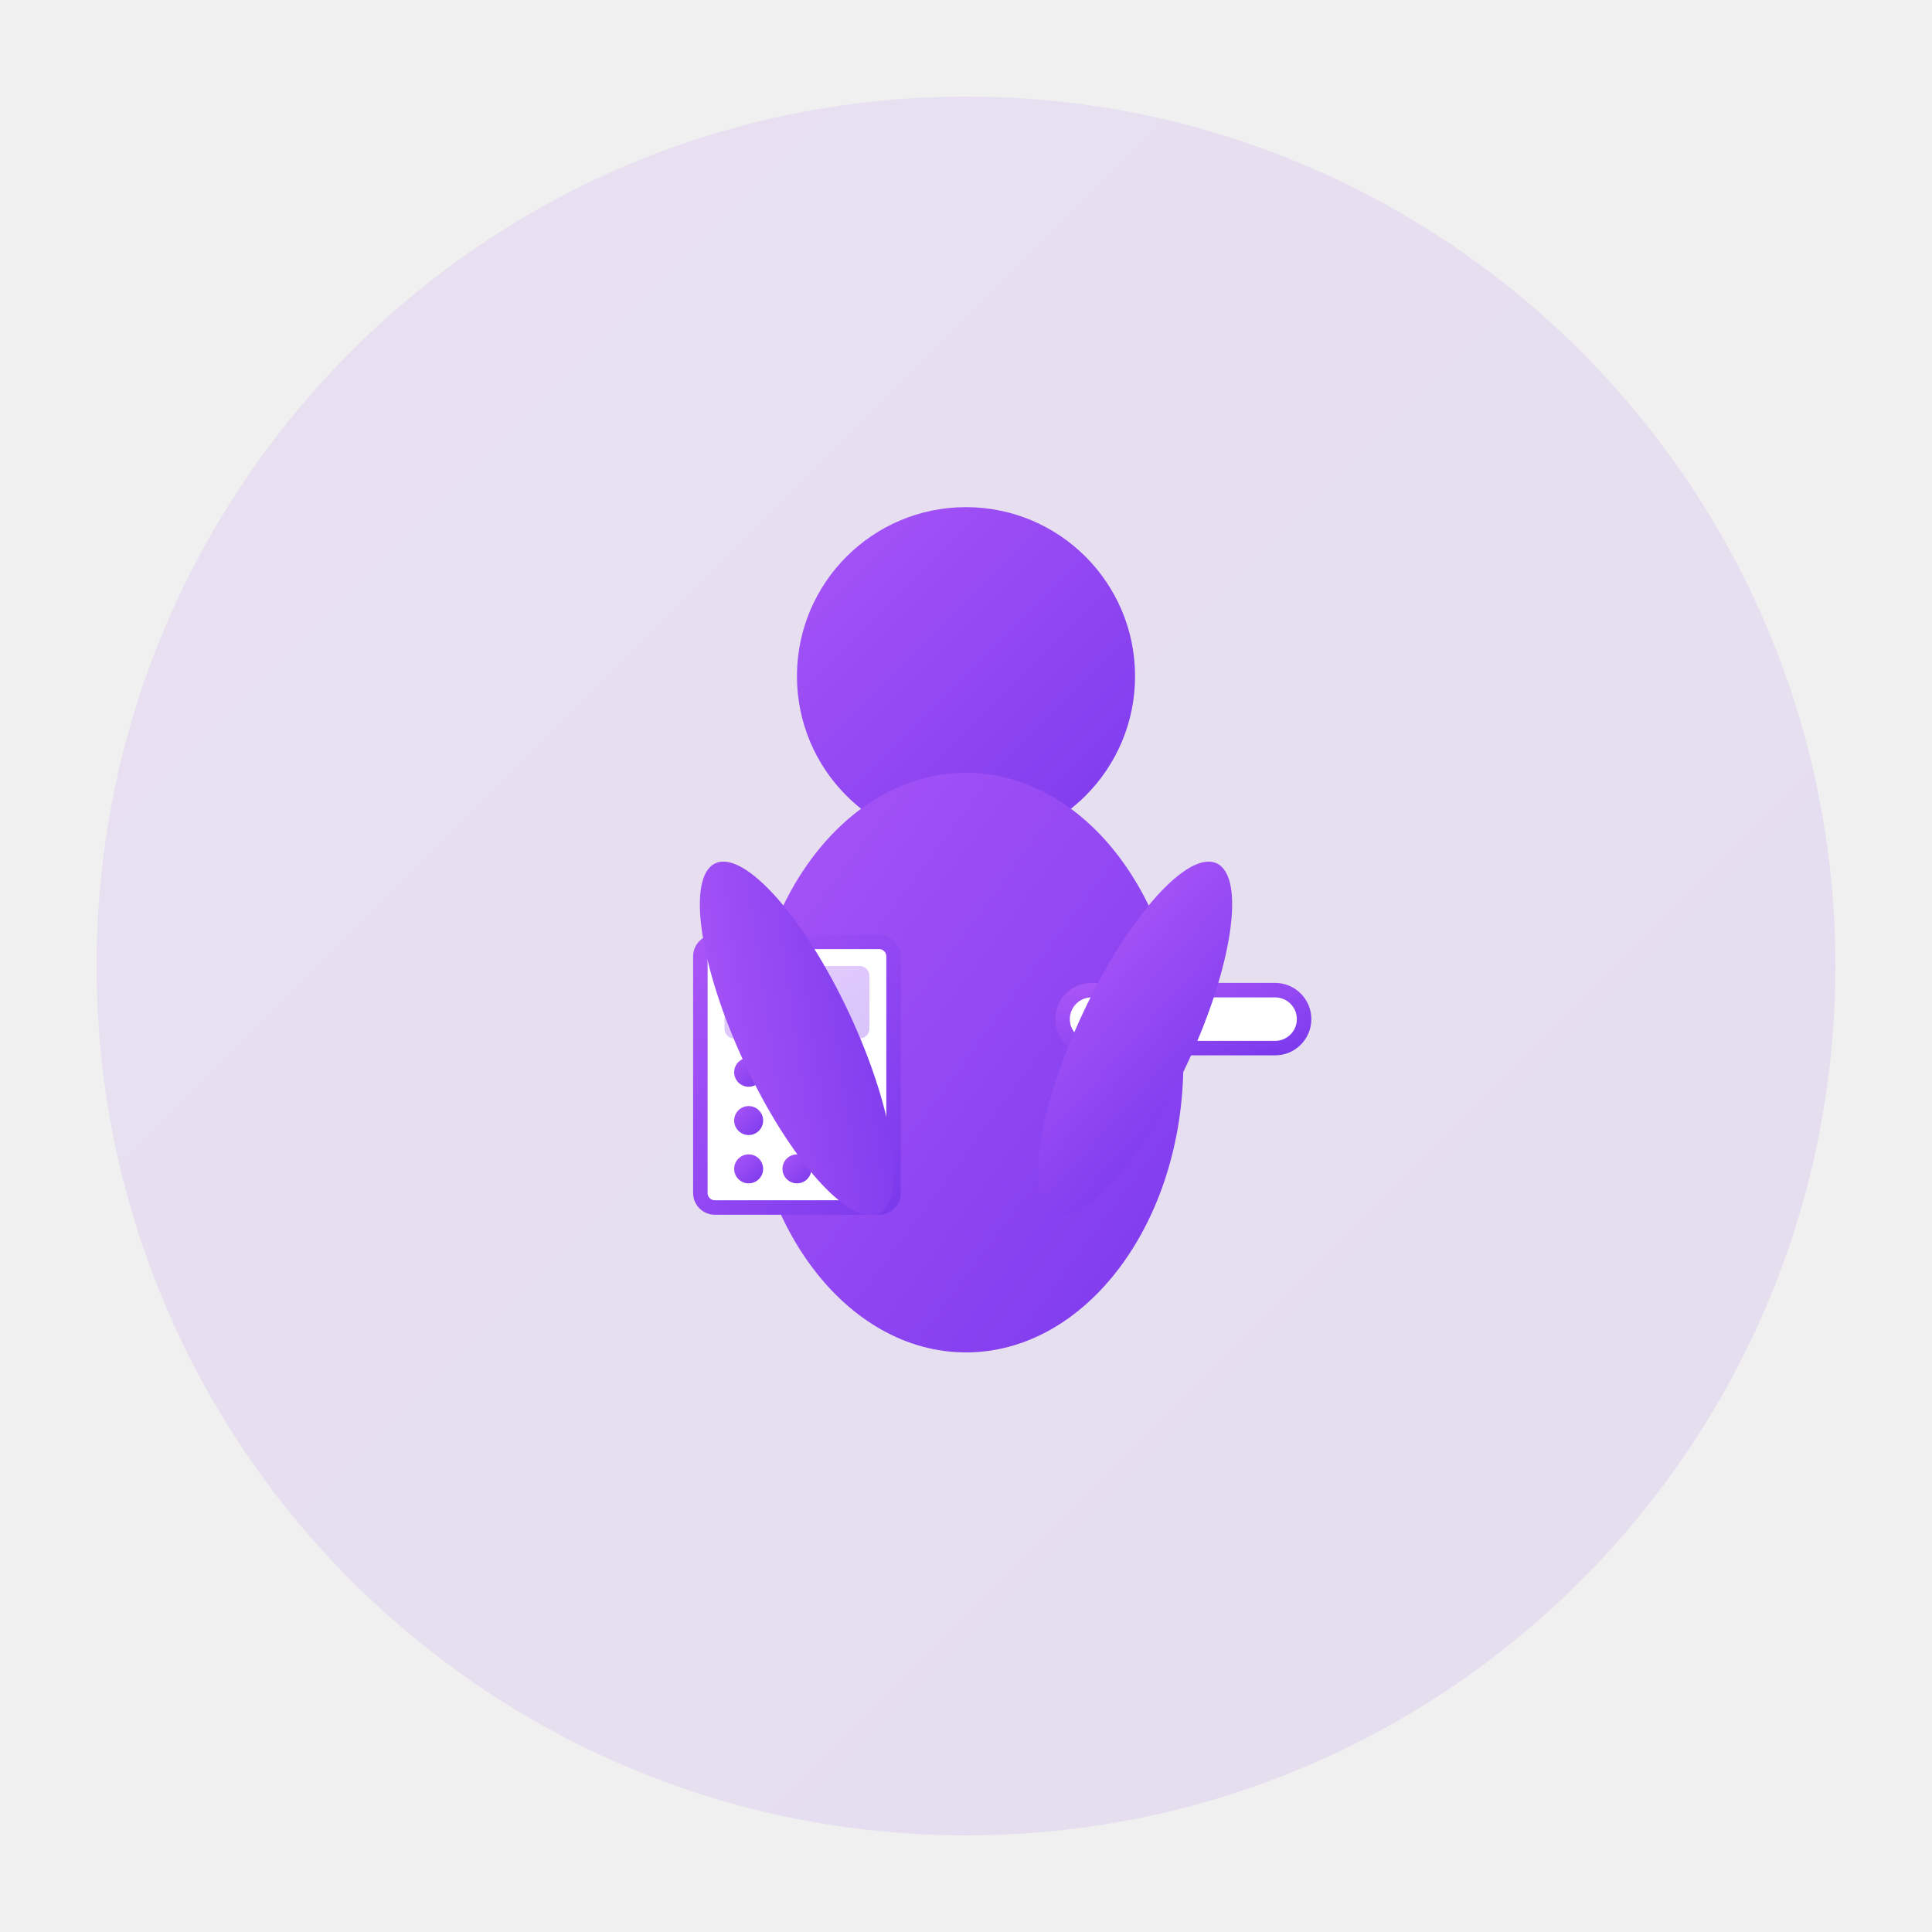
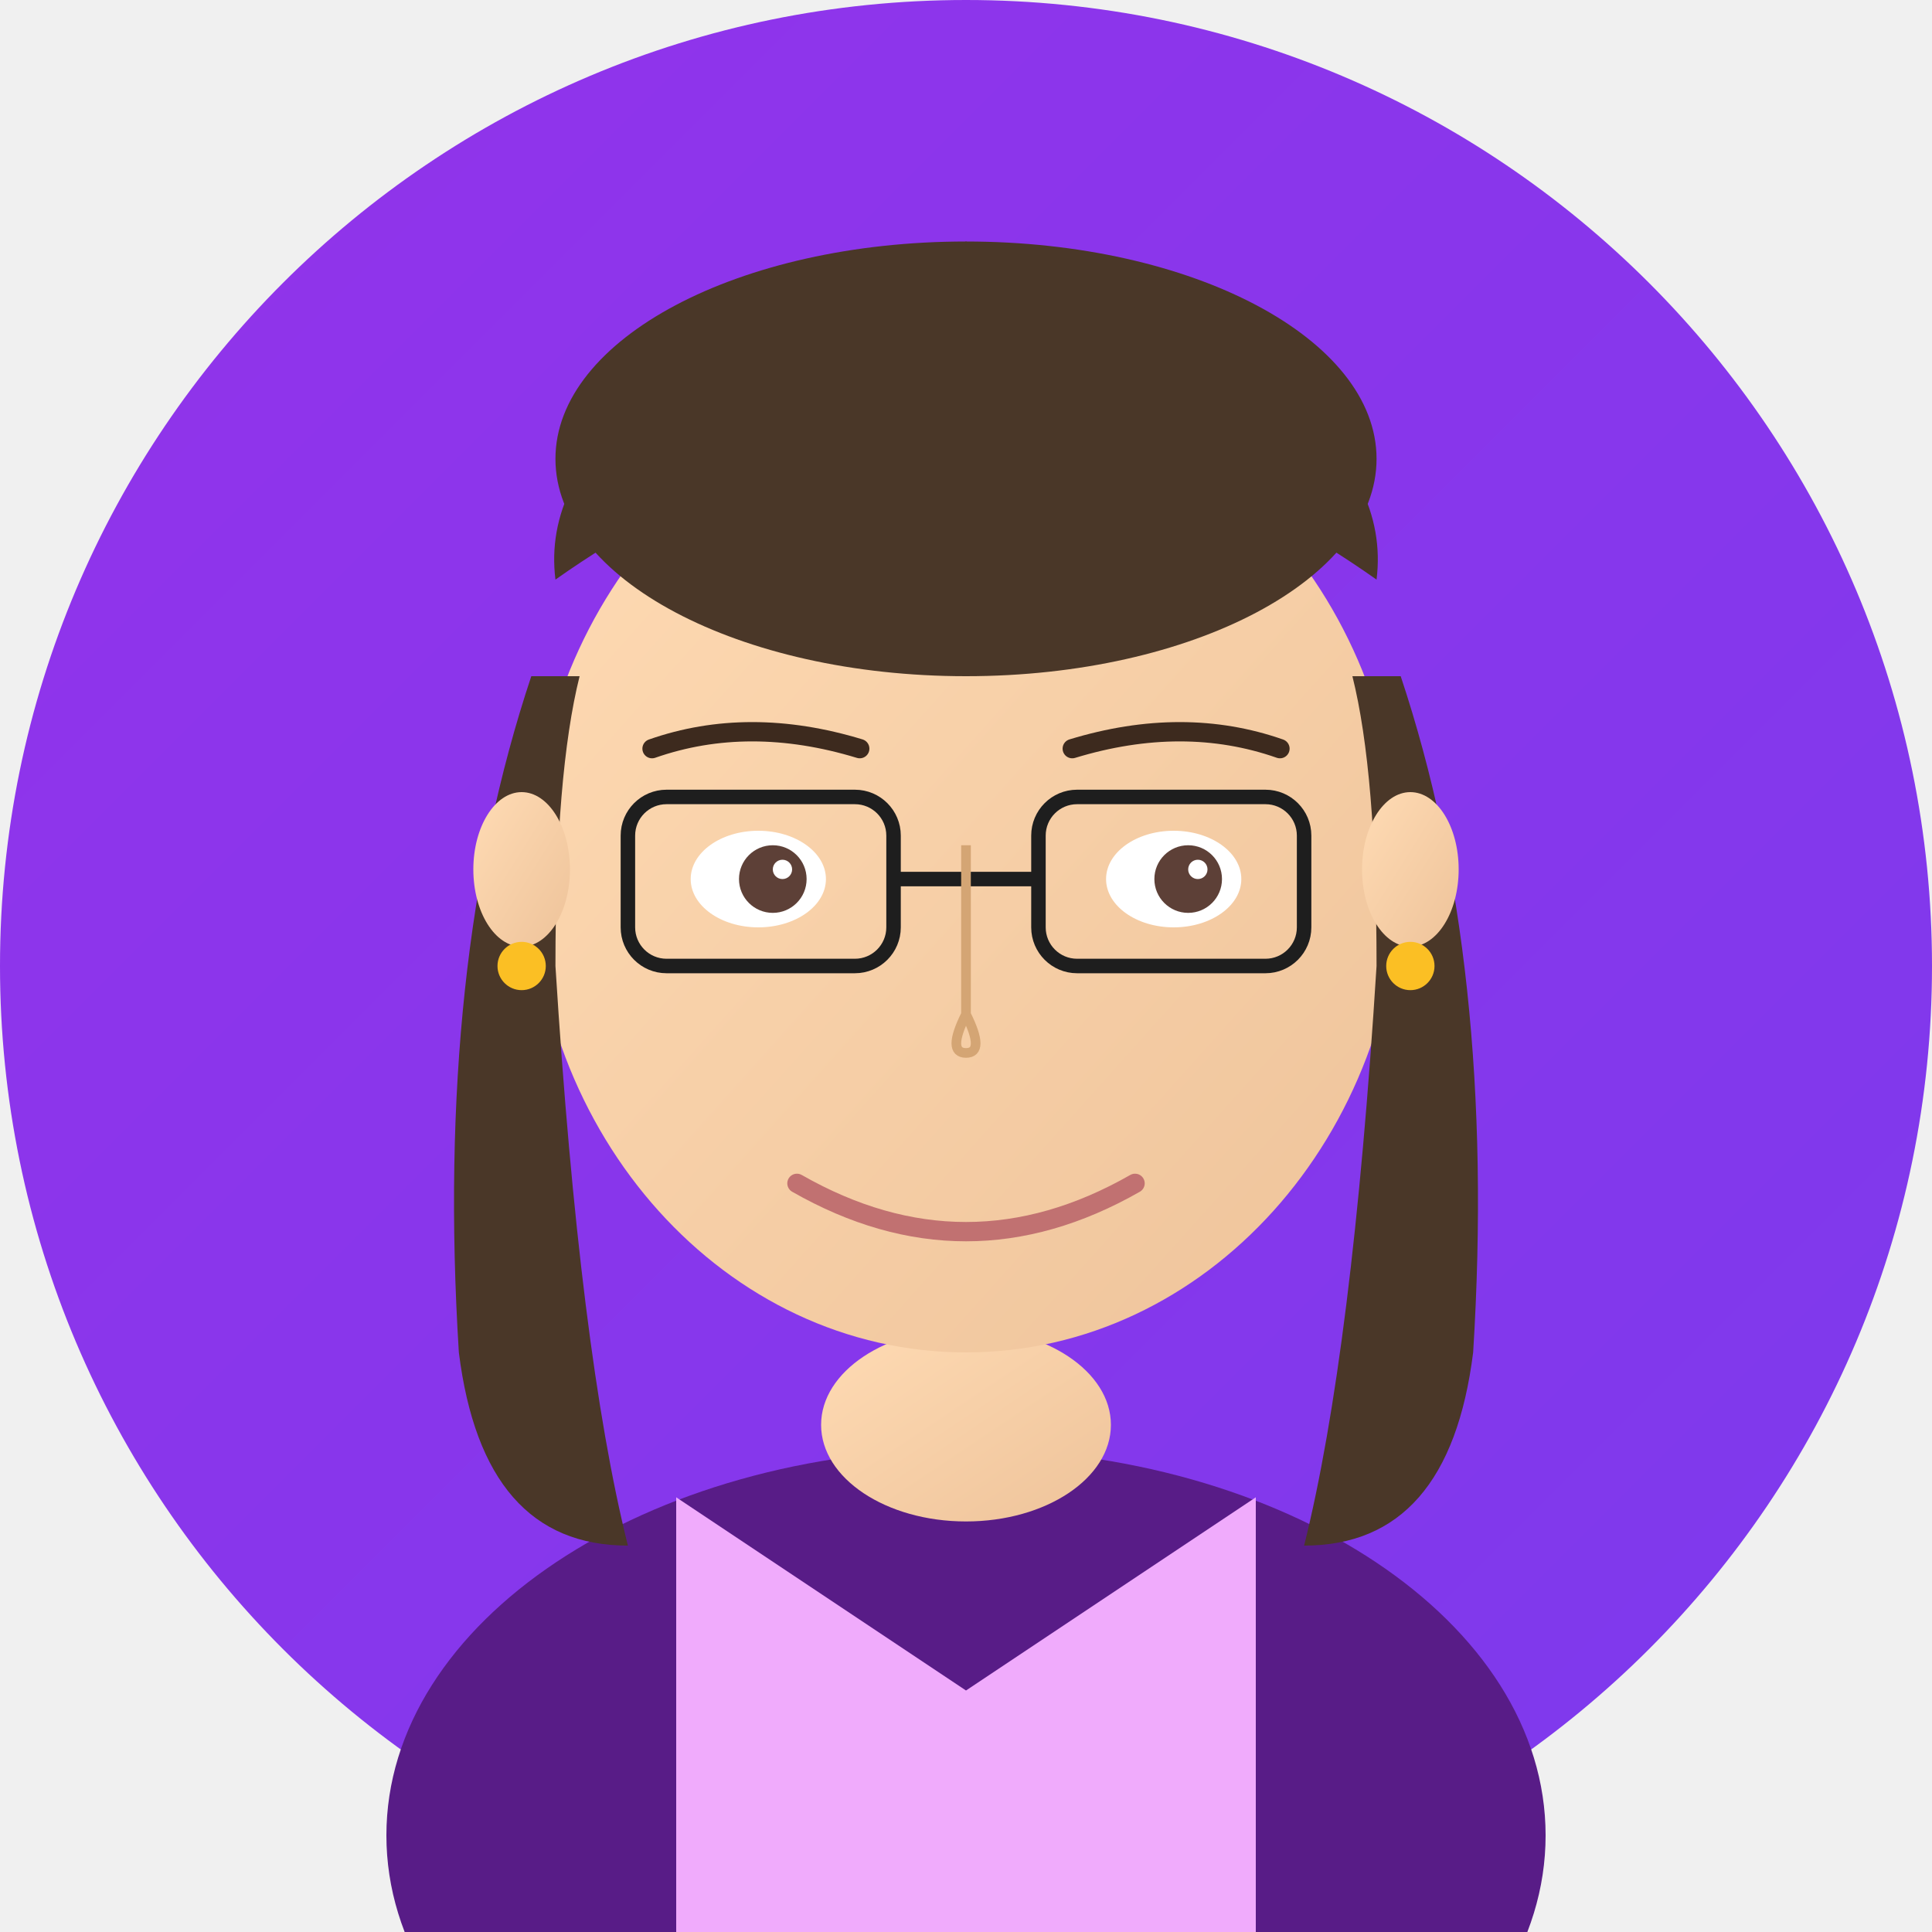
<svg xmlns="http://www.w3.org/2000/svg" width="400" height="400" viewBox="0 0 400 400" fill="none">
  <defs>
-     <linearGradient id="elenaGradient" x1="0%" y1="0%" x2="100%" y2="100%">
-       <stop offset="0%" style="stop-color:#a855f7;stop-opacity:1" />
-       <stop offset="100%" style="stop-color:#7c3aed;stop-opacity:1" />
+     <linearGradient id="elenaBg" x1="0%" y1="0%" x2="100%" y2="100%">
+       <stop offset="0%" stop-color="#9333ea" />
+       <stop offset="100%" stop-color="#7c3aed" />
+     </linearGradient>
+     <linearGradient id="elenaSkin" x1="0%" y1="0%" x2="100%" y2="100%">
+       <stop offset="0%" stop-color="#FFDBB4" />
+       <stop offset="100%" stop-color="#EEC39A" />
    </linearGradient>
  </defs>
-   <circle cx="200" cy="200" r="180" fill="url(#elenaGradient)" opacity="0.1" />
-   <g transform="translate(200, 200)">
-     <circle cx="0" cy="-60" r="35" fill="url(#elenaGradient)" />
-     <ellipse cx="0" cy="20" rx="45" ry="60" fill="url(#elenaGradient)" />
-     <rect x="-55" y="-5" width="40" height="55" rx="3" fill="#ffffff" stroke="url(#elenaGradient)" stroke-width="3" />
-     <rect x="-50" y="0" width="30" height="15" rx="2" fill="url(#elenaGradient)" opacity="0.3" />
-     <circle cx="-45" cy="22" r="3" fill="url(#elenaGradient)" />
-     <circle cx="-35" cy="22" r="3" fill="url(#elenaGradient)" />
-     <circle cx="-45" cy="32" r="3" fill="url(#elenaGradient)" />
-     <circle cx="-35" cy="32" r="3" fill="url(#elenaGradient)" />
-     <circle cx="-45" cy="42" r="3" fill="url(#elenaGradient)" />
-     <circle cx="-35" cy="42" r="3" fill="url(#elenaGradient)" />
-     <rect x="20" y="5" width="50" height="12" rx="6" fill="#ffffff" stroke="url(#elenaGradient)" stroke-width="3" />
-     <line x1="30" y1="8" x2="60" y2="8" stroke="url(#elenaGradient)" stroke-width="1.5" />
-     <line x1="30" y1="11" x2="55" y2="11" stroke="url(#elenaGradient)" stroke-width="1.5" />
-     <line x1="30" y1="14" x2="60" y2="14" stroke="url(#elenaGradient)" stroke-width="1.5" />
-     <ellipse cx="-35" cy="15" rx="12" ry="40" fill="url(#elenaGradient)" transform="rotate(-25 -35 15)" />
-     <ellipse cx="35" cy="15" rx="12" ry="40" fill="url(#elenaGradient)" transform="rotate(25 35 15)" />
-   </g>
+   <circle cx="200" cy="200" r="200" fill="url(#elenaBg)" />
+   <ellipse cx="200" cy="380" rx="120" ry="80" fill="#581c87" />
+   <path d="M140 310 L200 350 L260 310 L260 400 L140 400 Z" fill="#f0abfc" />
+   <ellipse cx="200" cy="295" rx="30" ry="20" fill="url(#elenaSkin)" />
+   <ellipse cx="200" cy="180" rx="90" ry="100" fill="url(#elenaSkin)" />
+   <ellipse cx="200" cy="95" rx="85" ry="45" fill="#4a3728" />
+   <path d="M115 120 Q200 60 285 120 Q290 80 200 50 Q110 80 115 120" fill="#4a3728" />
+   <path d="M110 140 Q90 200 95 280 Q100 320 130 320 Q120 280 115 200 Q115 160 120 140" fill="#4a3728" />
+   <path d="M290 140 Q310 200 305 280 Q300 320 270 320 Q280 280 285 200 Q285 160 280 140" fill="#4a3728" />
+   <rect x="130" y="165" rx="8" ry="8" width="55" height="35" fill="none" stroke="#1e1e1e" stroke-width="3" />
+   <rect x="215" y="165" rx="8" ry="8" width="55" height="35" fill="none" stroke="#1e1e1e" stroke-width="3" />
+   <line x1="185" y1="182" x2="215" y2="182" stroke="#1e1e1e" stroke-width="3" />
+   <ellipse cx="157" cy="182" rx="14" ry="10" fill="#ffffff" />
+   <ellipse cx="243" cy="182" rx="14" ry="10" fill="#ffffff" />
+   <circle cx="160" cy="182" r="7" fill="#5d4037" />
+   <circle cx="246" cy="182" r="7" fill="#5d4037" />
+   <circle cx="162" cy="180" r="2" fill="#ffffff" />
+   <circle cx="248" cy="180" r="2" fill="#ffffff" />
+   <path d="M135 155 Q155 148 178 155" stroke="#3d2a1e" stroke-width="4" fill="none" stroke-linecap="round" />
+   <path d="M222 155 Q245 148 265 155" stroke="#3d2a1e" stroke-width="4" fill="none" stroke-linecap="round" />
+   <path d="M200 175 L200 210 Q196 218 200 218 Q204 218 200 210" stroke="#d4a574" stroke-width="2" fill="none" />
+   <path d="M165 245 Q200 265 235 245" stroke="#c17171" stroke-width="4" fill="none" stroke-linecap="round" />
+   <ellipse cx="108" cy="180" rx="10" ry="16" fill="url(#elenaSkin)" />
+   <ellipse cx="292" cy="180" rx="10" ry="16" fill="url(#elenaSkin)" />
+   <circle cx="108" cy="200" r="5" fill="#fbbf24" />
+   <circle cx="292" cy="200" r="5" fill="#fbbf24" />
</svg>
